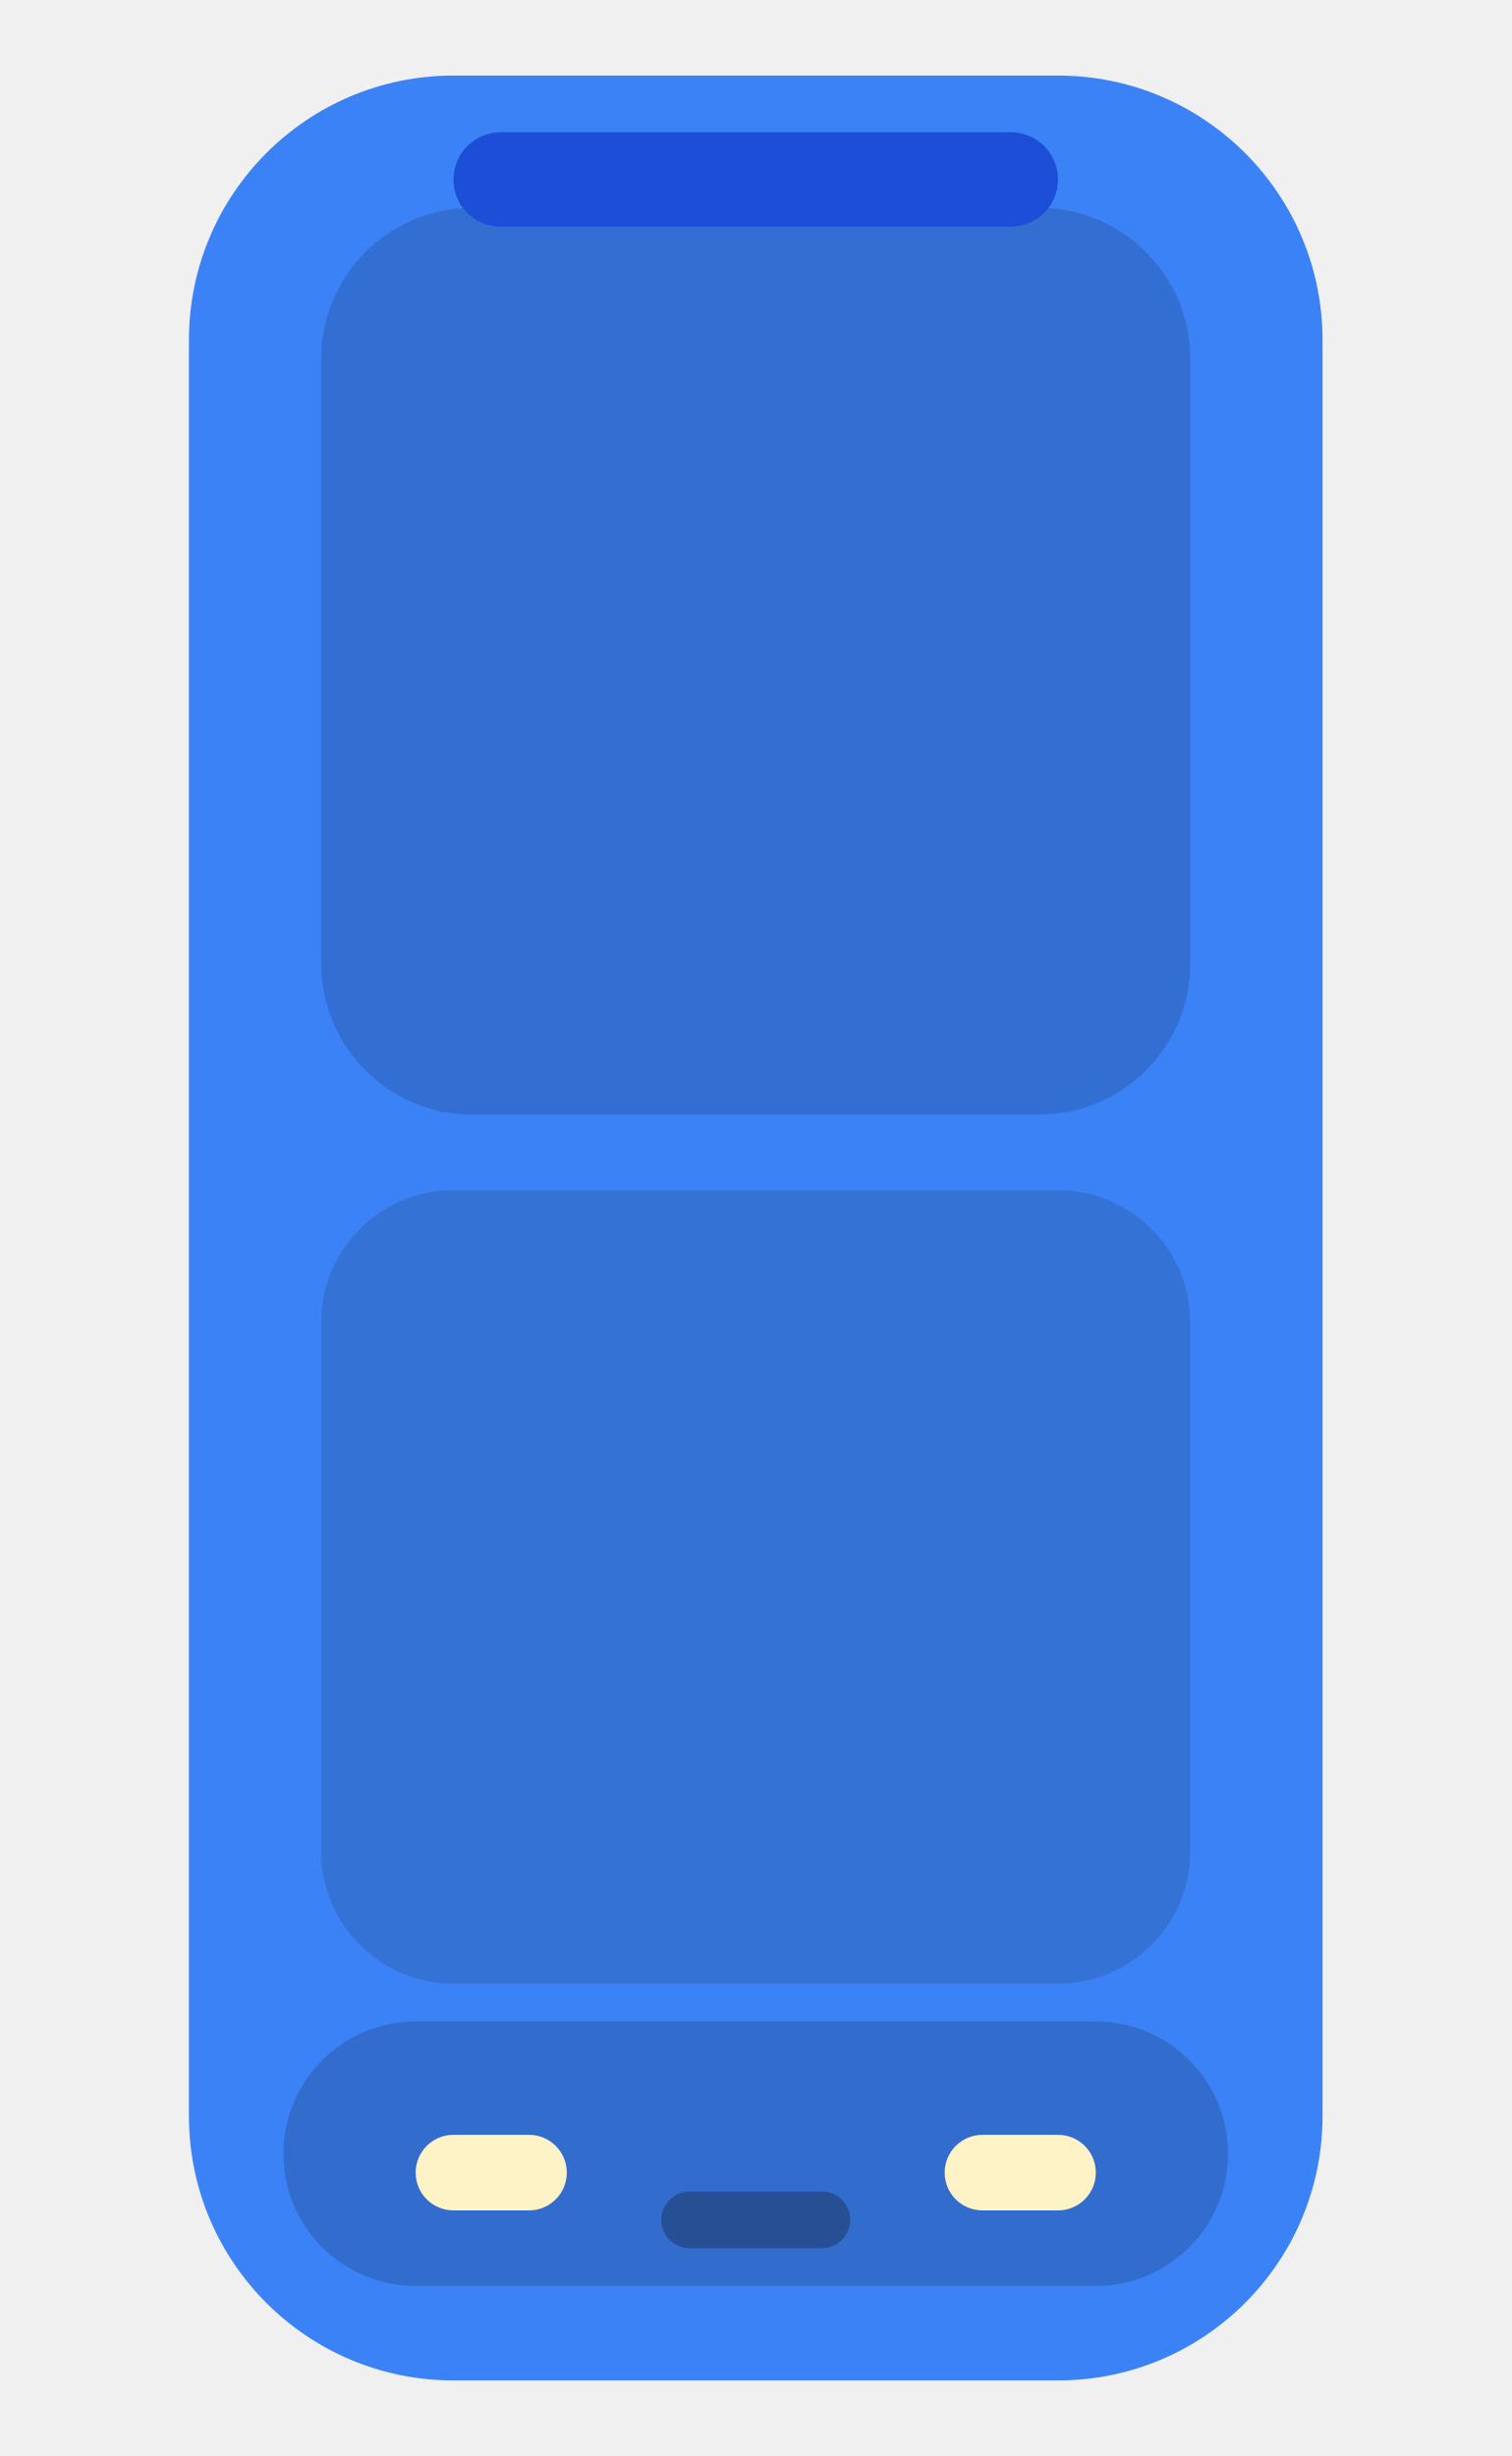
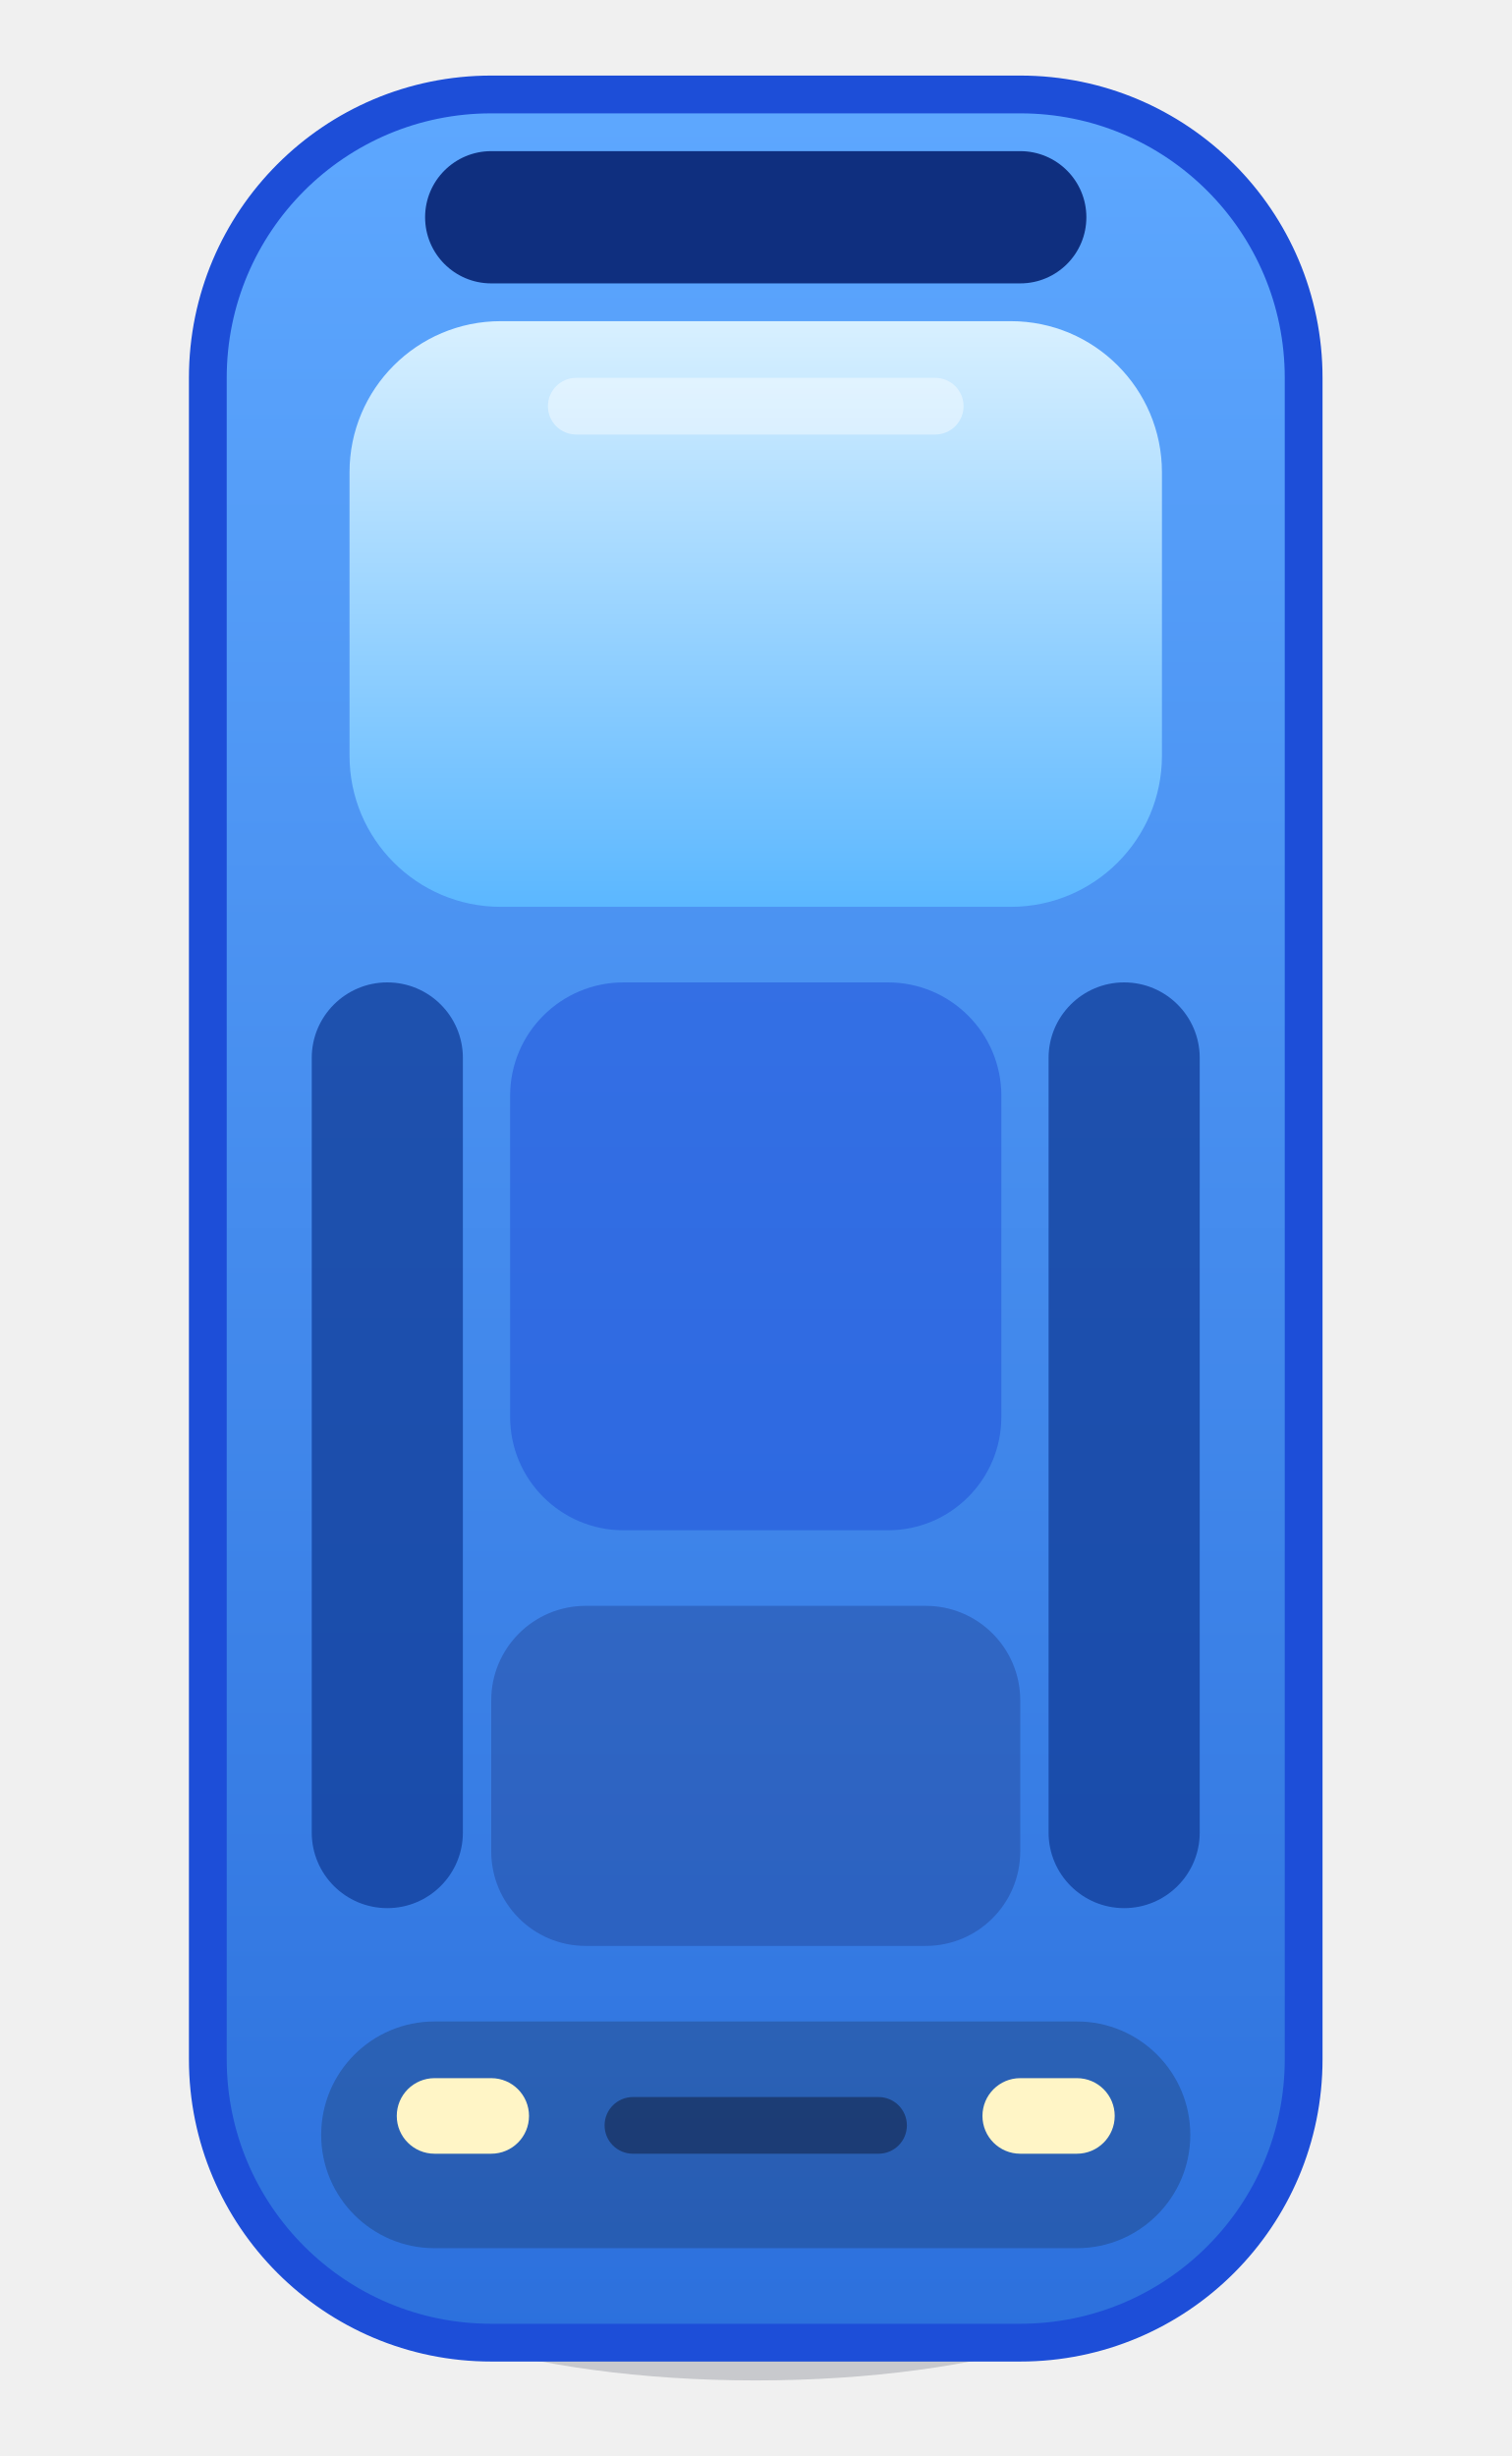
<svg xmlns="http://www.w3.org/2000/svg" width="160" height="260" viewBox="0 0 160 260">
-   <rect x="20" y="8" width="120" height="244" rx="28" fill="#3b82f6" />
-   <rect x="34" y="22" width="92" height="96" rx="16" fill="#0f172a" opacity="0.18" />
-   <rect x="34" y="126" width="92" height="84" rx="14" fill="#1e293b" opacity="0.18" />
-   <rect x="30" y="214" width="100" height="28" rx="14" fill="#0f172a" opacity="0.2" />
-   <rect x="48" y="14" width="64" height="10" rx="5" fill="#1d4ed8" />
-   <rect x="44" y="226" width="16" height="8" rx="4" fill="#fef3c7" />
-   <rect x="100" y="226" width="16" height="8" rx="4" fill="#fef3c7" />
-   <rect x="70" y="232" width="20" height="6" rx="3" fill="#111827" opacity="0.35" />
+   <defs>
+     <linearGradient id="tayoBody" x1="80" y1="8" x2="80" y2="252" gradientUnits="userSpaceOnUse">
+       <stop offset="0" stop-color="#5ea8ff" />
+       <stop offset="1" stop-color="#2b6fdc" />
+     </linearGradient>
+     <linearGradient id="tayoGlass" x1="80" y1="34" x2="80" y2="96" gradientUnits="userSpaceOnUse">
+       <stop offset="0" stop-color="#d8f0ff" />
+       <stop offset="1" stop-color="#5bb7ff" />
+     </linearGradient>
+   </defs>
+   <ellipse cx="80" cy="238" rx="44" ry="14" fill="#0f172a" opacity="0.18" />
+   <rect x="22" y="10" width="116" height="238" rx="30" fill="url(#tayoBody)" stroke="#1d4ed8" stroke-width="4" />
+   <rect x="45" y="16" width="70" height="14" rx="7" fill="#0f2f7f" />
+   <rect x="37" y="34" width="86" height="62" rx="16" fill="url(#tayoGlass)" />
+   <rect x="33" y="104" width="16" height="98" rx="8" fill="#123f9b" opacity="0.78" />
+   <rect x="111" y="104" width="16" height="98" rx="8" fill="#123f9b" opacity="0.78" />
+   <rect x="54" y="104" width="52" height="58" rx="12" fill="#1d4ed8" opacity="0.5" />
+   <rect x="52" y="170" width="56" height="36" rx="10" fill="#1e3a8a" opacity="0.38" />
+   <rect x="34" y="214" width="92" height="24" rx="12" fill="#0f172a" opacity="0.24" />
+   <rect x="64" y="222" width="32" height="6" rx="3" fill="#0b1228" opacity="0.45" />
+   <rect x="42" y="220" width="14" height="8" rx="4" fill="#fff5c6" />
+   <rect x="104" y="220" width="14" height="8" rx="4" fill="#fff5c6" />
+   <rect x="58" y="40" width="44" height="6" rx="3" fill="#ffffff" opacity="0.42" />
</svg>
